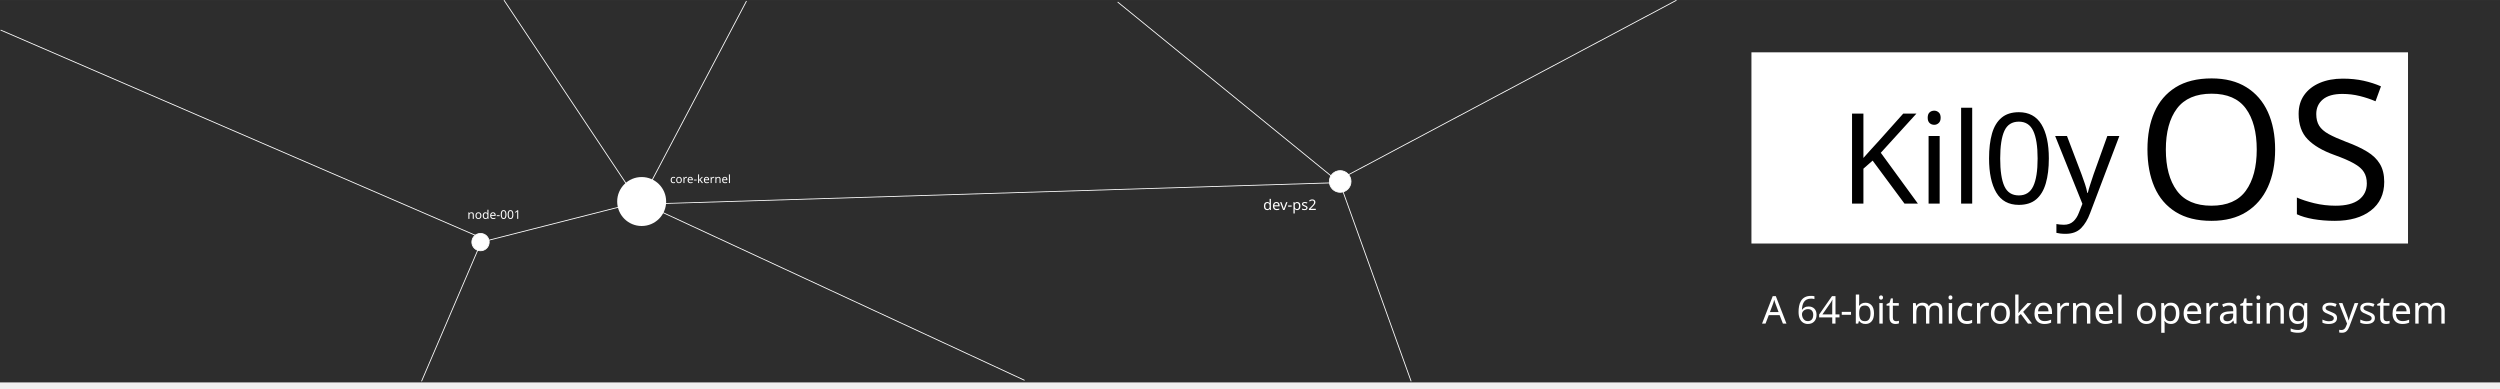
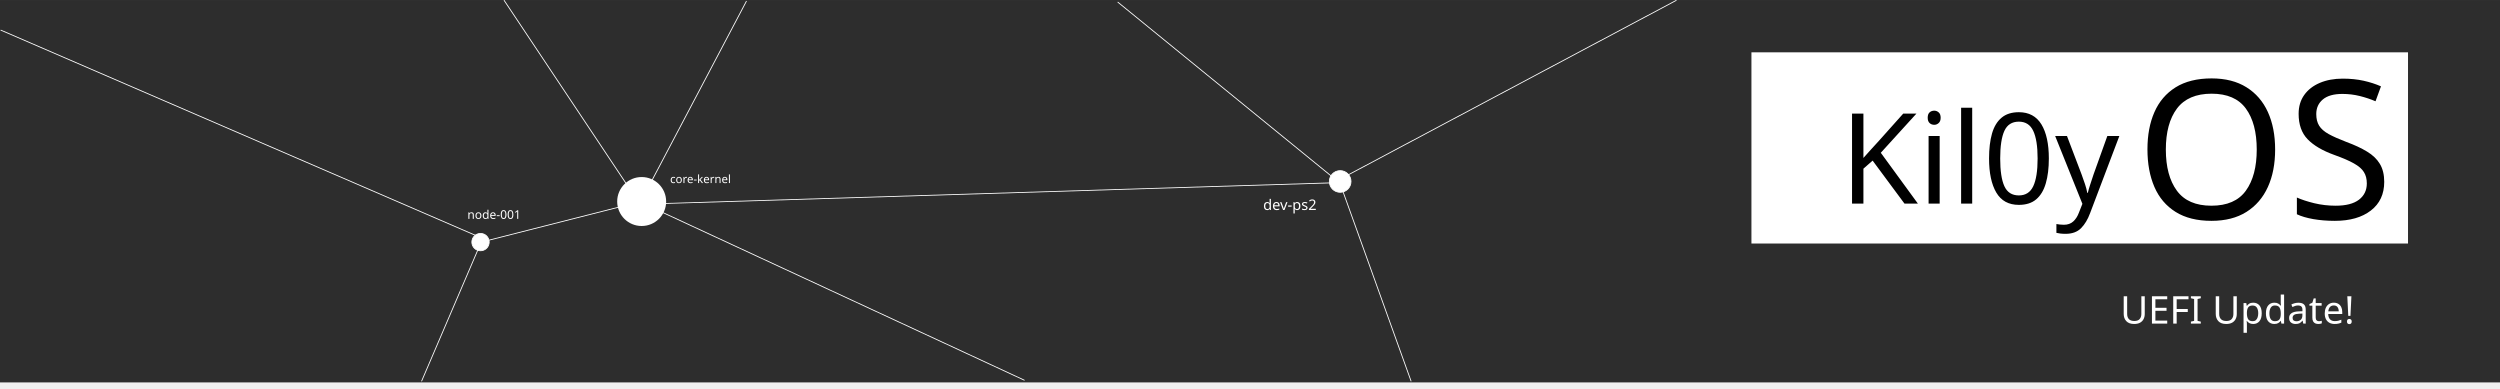
<svg xmlns="http://www.w3.org/2000/svg" version="1.1" width="1497.639" height="232.695" viewBox="0,0,1497.639,232.695">
  <g transform="translate(508.8195,-63.65269)">
    <g data-paper-data="{&quot;isPaintingLayer&quot;:true}" fill-rule="nonzero" stroke-linejoin="miter" stroke-miterlimit="10" stroke-dasharray="" stroke-dashoffset="0" style="mix-blend-mode: normal">
      <path d="M-508.82,292.738v-229.076h1497.639v229.076z" fill="#2d2d2d" stroke="none" stroke-width="0" stroke-linecap="butt" />
      <path d="M540.392,209.536v-114.538h393.319v114.538z" fill="#ffffff" stroke="none" stroke-width="0" stroke-linecap="butt" />
      <text transform="translate(593.3391,185.6169) scale(1.88799,1.88799)" font-size="40" xml:space="preserve" fill="#000000" fill-rule="nonzero" stroke="none" stroke-width="1" stroke-linecap="butt" stroke-linejoin="miter" stroke-miterlimit="10" stroke-dasharray="" stroke-dashoffset="0" font-family="Sans Serif" font-weight="normal" text-anchor="start" style="mix-blend-mode: normal">
        <tspan x="0" dy="0">Kil0y</tspan>
        <tspan x="0" dy="46.15px"> </tspan>
      </text>
      <text transform="translate(770.5489,194.7706) scale(2.90169,2.90169)" font-size="40" xml:space="preserve" fill="#000000" fill-rule="nonzero" stroke="none" stroke-width="1" stroke-linecap="butt" stroke-linejoin="miter" stroke-miterlimit="10" stroke-dasharray="" stroke-dashoffset="0" font-family="Sans Serif" font-weight="normal" text-anchor="start" style="mix-blend-mode: normal">
        <tspan x="0" dy="0">OS</tspan>
      </text>
      <text transform="translate(546.744,257.5011) scale(0.57314,0.57314)" font-size="40" xml:space="preserve" fill="#ffffff" fill-rule="nonzero" stroke="none" stroke-width="1" stroke-linecap="butt" stroke-linejoin="miter" stroke-miterlimit="10" stroke-dasharray="" stroke-dashoffset="0" font-family="Sans Serif" font-weight="normal" text-anchor="start" style="mix-blend-mode: normal">
-         <tspan x="0" dy="0">A 64-bit microkernel operating system </tspan>
+         <tspan x="0" dy="0">                                    UEFI Update!  </tspan>
      </text>
      <path d="M-139.092,184.374c0,-8.099 6.566,-14.665 14.665,-14.665c8.099,0 14.665,6.566 14.665,14.665c0,8.099 -6.566,14.665 -14.665,14.665c-8.099,0 -14.665,-6.566 -14.665,-14.665z" fill="#ffffff" stroke="none" stroke-width="0" stroke-linecap="butt" />
      <path d="M287.531,172.362c0,-3.582 2.904,-6.486 6.486,-6.486c3.582,0 6.486,2.904 6.486,6.486c0,3.582 -2.904,6.486 -6.486,6.486c-3.582,0 -6.486,-2.904 -6.486,-6.486z" fill="#ffffff" stroke="#ffffff" stroke-width="0.5" stroke-linecap="butt" />
      <path d="M-226.151,208.683c0,-2.866 2.323,-5.189 5.189,-5.189c2.866,0 5.189,2.323 5.189,5.189c0,2.866 -2.323,5.189 -5.189,5.189c-2.866,0 -5.189,-2.323 -5.189,-5.189z" fill="#ffffff" stroke="#ffffff" stroke-width="0.5" stroke-linecap="butt" />
      <path d="M-61.721,64.443l-63.212,119.941l-95.628,24.312l-35.658,83.202" fill="none" stroke="#ffffff" stroke-width="0.5" stroke-linecap="round" />
      <path d="M-206.806,63.903l81.334,122.102l419.252,-12.967l42.682,118.86" fill="none" stroke="#ffffff" stroke-width="0.5" stroke-linecap="round" />
      <path d="M495.302,63.903l-203.143,108.055l-131.287,-106.974" fill="none" stroke="#ffffff" stroke-width="0.5" stroke-linecap="round" />
      <path d="M-220.854,205.995l-287.426,-124.263" fill="none" stroke="#ffffff" stroke-width="0.5" stroke-linecap="round" />
      <path d="M-136.031,179.521l7.024,10.805" fill="none" stroke="#ffffff" stroke-width="0.5" stroke-linecap="round" />
      <path d="M-124.633,185.004l229.409,106.392" fill="none" stroke="#ffffff" stroke-width="0.5" stroke-linecap="round" />
      <text transform="translate(-107.4232,173.3389) scale(0.17146,0.17146)" font-size="40" xml:space="preserve" fill="#ffffff" fill-rule="nonzero" stroke="none" stroke-width="1" stroke-linecap="butt" stroke-linejoin="miter" stroke-miterlimit="10" stroke-dasharray="" stroke-dashoffset="0" font-family="Pixel" font-weight="normal" text-anchor="start" style="mix-blend-mode: normal">
        <tspan x="0" dy="0">core-kernel</tspan>
      </text>
      <text transform="translate(247.8699,189.4437) scale(0.21895,0.21895)" font-size="40" xml:space="preserve" fill="#ffffff" fill-rule="nonzero" stroke="none" stroke-width="1" stroke-linecap="butt" stroke-linejoin="miter" stroke-miterlimit="10" stroke-dasharray="" stroke-dashoffset="0" font-family="Pixel" font-weight="normal" text-anchor="start" style="mix-blend-mode: normal">
        <tspan x="0" dy="0">dev-ps2</tspan>
      </text>
      <text transform="translate(-228.8622,194.7686) scale(0.18051,0.18051)" font-size="40" xml:space="preserve" fill="#ffffff" fill-rule="nonzero" stroke="none" stroke-width="1" stroke-linecap="butt" stroke-linejoin="miter" stroke-miterlimit="10" stroke-dasharray="" stroke-dashoffset="0" font-family="Pixel" font-weight="normal" text-anchor="start" style="mix-blend-mode: normal">
        <tspan x="0" dy="0">node-001</tspan>
      </text>
    </g>
  </g>
</svg>
